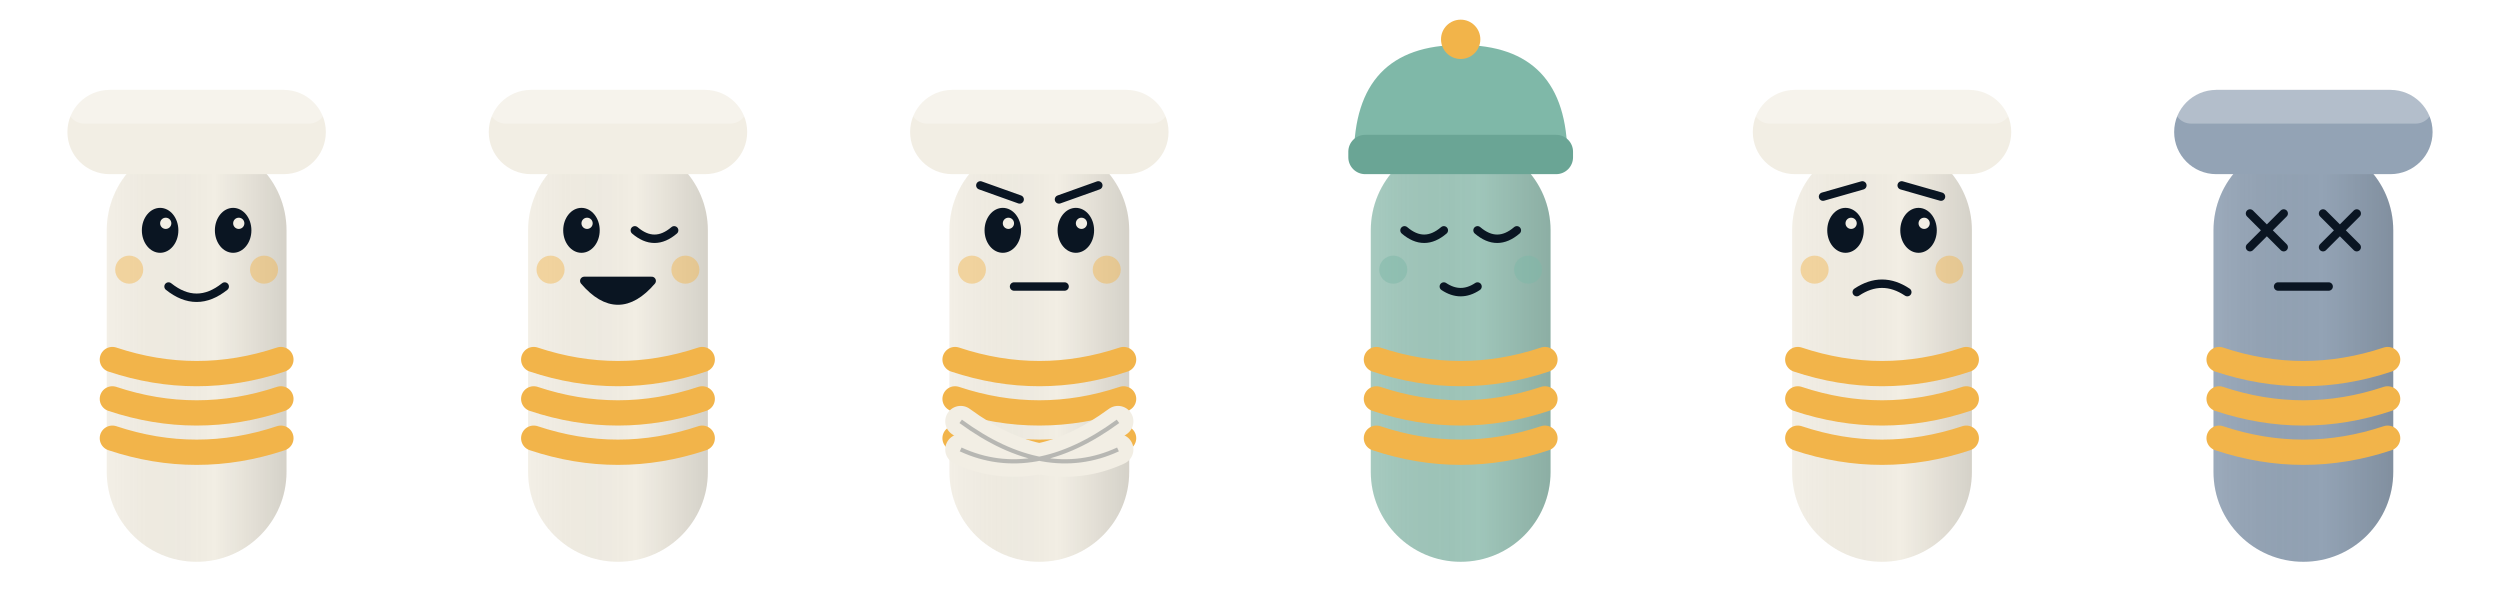
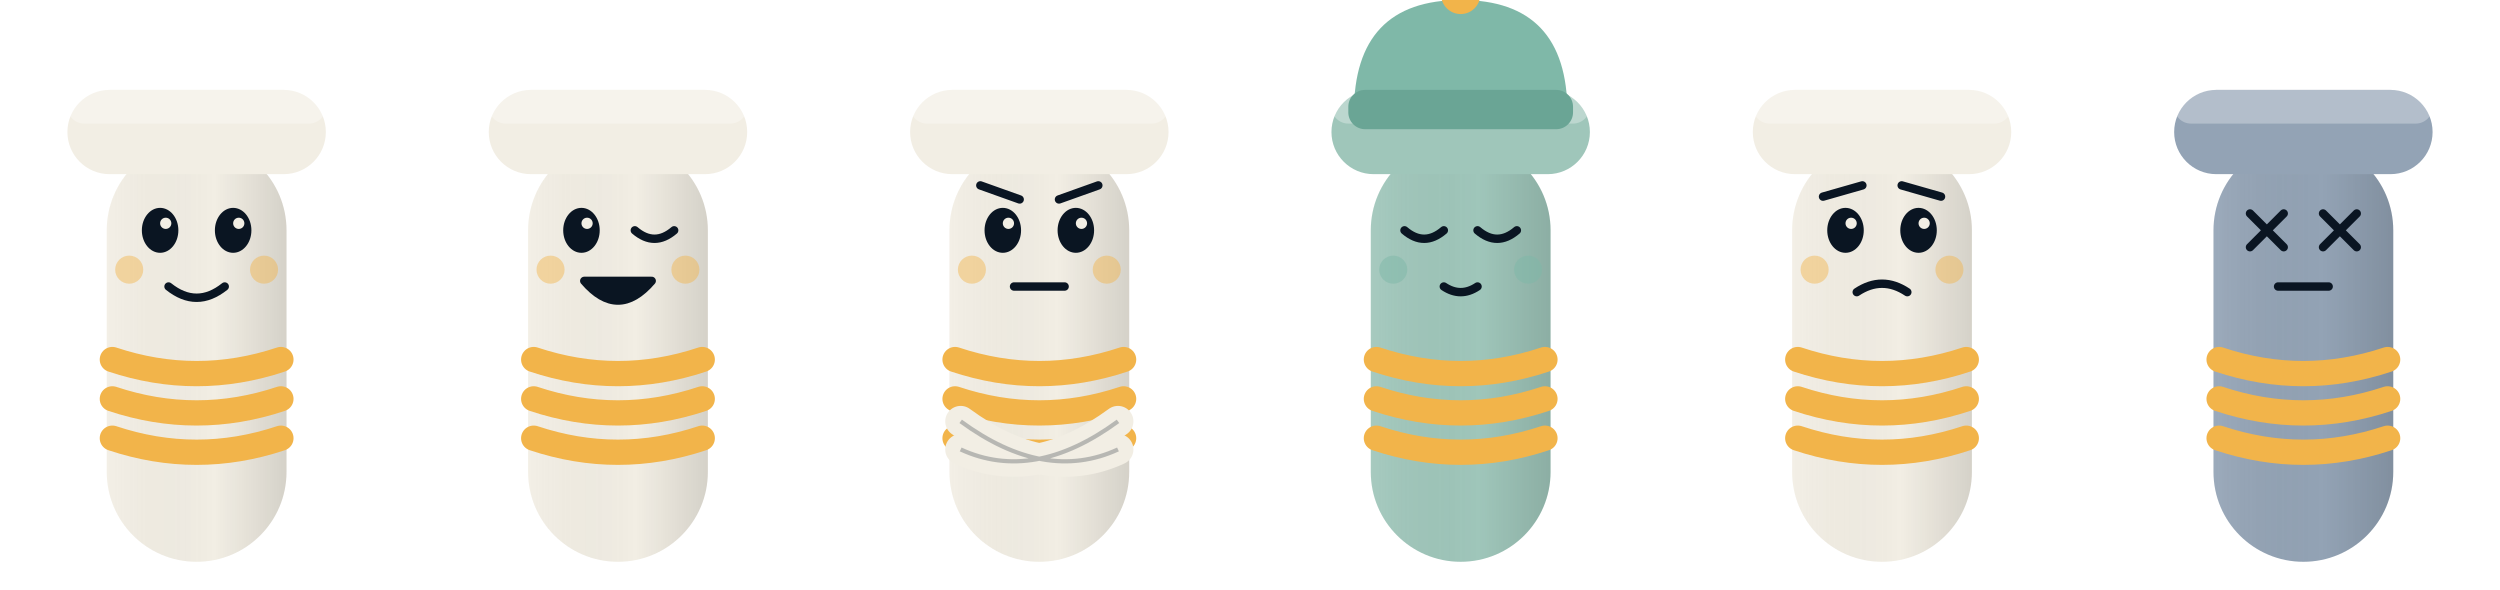
<svg xmlns="http://www.w3.org/2000/svg" viewBox="-70 -200 890 210">
  <defs>
    <linearGradient id="shade" x1="0" y1="0" x2="1" y2="0">
      <stop offset="0" stop-color="rgba(255,255,255,.08)" />
      <stop offset=".6" stop-color="rgba(0,0,0,0)" />
      <stop offset="1" stop-color="rgba(0,0,0,.12)" />
    </linearGradient>
  </defs>
  <g transform="translate(0,0)">
    <g transform="rotate(0)">
      <rect x="-32" y="-150" width="64" height="150" rx="32" fill="#f2eee4" />
      <rect x="-32" y="-150" width="64" height="150" rx="32" fill="url(#shade)" />
      <path d="M-30 -72 q 30 10 60 0" fill="none" stroke="#f2b44a" stroke-width="9" stroke-linecap="round" />
      <path d="M-30 -58 q 30 10 60 0" fill="none" stroke="#f2b44a" stroke-width="9" stroke-linecap="round" />
      <path d="M-30 -44 q 30 10 60 0" fill="none" stroke="#f2b44a" stroke-width="9" stroke-linecap="round" />
      <rect x="-46" y="-168" width="92" height="30" rx="15" fill="#f2eee4" />
      <rect x="-46" y="-168" width="92" height="12" rx="6" fill="rgba(255,255,255,.3)" />
      <ellipse cx="-13" cy="-118" rx="6.5" ry="8" fill="#0a1522" />
      <circle cx="-11" cy="-120.5" r="2" fill="#f2eee4" />
      <ellipse cx="13" cy="-118" rx="6.5" ry="8" fill="#0a1522" />
      <circle cx="15" cy="-120.5" r="2" fill="#f2eee4" />
      <path d="M-10 -98 q 10 8 20 0" stroke="#0a1522" stroke-width="3" fill="none" stroke-linecap="round" stroke-linejoin="round" />
      <circle cx="-24" cy="-104" r="5" fill="rgba(242,180,74,.45)" />
      <circle cx="24" cy="-104" r="5" fill="rgba(242,180,74,.45)" />
    </g>
  </g>
  <g transform="translate(150,0)">
    <g transform="rotate(0)">
      <rect x="-32" y="-150" width="64" height="150" rx="32" fill="#f2eee4" />
      <rect x="-32" y="-150" width="64" height="150" rx="32" fill="url(#shade)" />
      <path d="M-30 -72 q 30 10 60 0" fill="none" stroke="#f2b44a" stroke-width="9" stroke-linecap="round" />
      <path d="M-30 -58 q 30 10 60 0" fill="none" stroke="#f2b44a" stroke-width="9" stroke-linecap="round" />
      <path d="M-30 -44 q 30 10 60 0" fill="none" stroke="#f2b44a" stroke-width="9" stroke-linecap="round" />
      <rect x="-46" y="-168" width="92" height="30" rx="15" fill="#f2eee4" />
      <rect x="-46" y="-168" width="92" height="12" rx="6" fill="rgba(255,255,255,.3)" />
      <ellipse cx="-13" cy="-118" rx="6.5" ry="8" fill="#0a1522" />
      <circle cx="-11" cy="-120.5" r="2" fill="#f2eee4" />
      <path d="M6 -118 q 7 6 14 0" stroke="#0a1522" stroke-width="3" fill="none" stroke-linecap="round" />
      <path d="M-12 -100 q 12 14 24 0 Z" stroke="#0a1522" stroke-width="3" fill="#0a1522" stroke-linecap="round" stroke-linejoin="round" />
      <circle cx="-24" cy="-104" r="5" fill="rgba(242,180,74,.45)" />
      <circle cx="24" cy="-104" r="5" fill="rgba(242,180,74,.45)" />
    </g>
  </g>
  <g transform="translate(300,0)">
    <g transform="rotate(0)">
      <rect x="-32" y="-150" width="64" height="150" rx="32" fill="#f2eee4" />
      <rect x="-32" y="-150" width="64" height="150" rx="32" fill="url(#shade)" />
      <path d="M-30 -72 q 30 10 60 0" fill="none" stroke="#f2b44a" stroke-width="9" stroke-linecap="round" />
      <path d="M-30 -58 q 30 10 60 0" fill="none" stroke="#f2b44a" stroke-width="9" stroke-linecap="round" />
      <path d="M-30 -44 q 30 10 60 0" fill="none" stroke="#f2b44a" stroke-width="9" stroke-linecap="round" />
      <path d="M-28 -50 q 30 22 56 10" fill="none" stroke="#f2eee4" stroke-width="11" stroke-linecap="round" />
      <path d="M28 -50 q -30 22 -56 10" fill="none" stroke="#f2eee4" stroke-width="11" stroke-linecap="round" />
      <path d="M-28 -50 q 30 22 56 10 M28 -50 q -30 22 -56 10" fill="none" stroke="rgba(10,21,34,.25)" stroke-width="1.5" />
      <rect x="-46" y="-168" width="92" height="30" rx="15" fill="#f2eee4" />
      <rect x="-46" y="-168" width="92" height="12" rx="6" fill="rgba(255,255,255,.3)" />
      <ellipse cx="-13" cy="-118" rx="6.5" ry="8" fill="#0a1522" />
      <circle cx="-11" cy="-120.5" r="2" fill="#f2eee4" />
      <ellipse cx="13" cy="-118" rx="6.5" ry="8" fill="#0a1522" />
      <circle cx="15" cy="-120.5" r="2" fill="#f2eee4" />
      <path d="M-21 -134 l 14 5 M21 -134 l -14 5" stroke="#0a1522" stroke-width="3" stroke-linecap="round" />
      <path d="M-9 -98 h 18" stroke="#0a1522" stroke-width="3" fill="none" stroke-linecap="round" stroke-linejoin="round" />
      <circle cx="-24" cy="-104" r="5" fill="rgba(242,180,74,.45)" />
      <circle cx="24" cy="-104" r="5" fill="rgba(242,180,74,.45)" />
    </g>
  </g>
  <g transform="translate(450,0)">
    <g transform="rotate(0)">
      <rect x="-32" y="-150" width="64" height="150" rx="32" fill="#9fc6ba" />
      <rect x="-32" y="-150" width="64" height="150" rx="32" fill="url(#shade)" />
      <path d="M-30 -72 q 30 10 60 0" fill="none" stroke="#f2b44a" stroke-width="9" stroke-linecap="round" />
      <path d="M-30 -58 q 30 10 60 0" fill="none" stroke="#f2b44a" stroke-width="9" stroke-linecap="round" />
      <path d="M-30 -44 q 30 10 60 0" fill="none" stroke="#f2b44a" stroke-width="9" stroke-linecap="round" />
-       <path d="M-38 -144 q 0 -40 38 -40 q 38 0 38 40 Z" fill="#7fb8a8" />
-       <rect x="-40" y="-152" width="80" height="14" rx="6" fill="#6aa595" />
-       <circle cx="0" cy="-186" r="7" fill="#f2b44a" />
+       <rect x="-46" y="-168" width="92" height="30" rx="15" fill="#9fc6ba" />
+       <rect x="-46" y="-168" width="92" height="12" rx="6" fill="rgba(255,255,255,.3)" />
+       <g transform="translate(0,-16)">
+         <path d="M-38 -144 q 0 -40 38 -40 q 38 0 38 40 Z" fill="#7fb8a8" />
+         <rect x="-40" y="-152" width="80" height="14" rx="6" fill="#6aa595" />
+         <circle cx="0" cy="-186" r="7" fill="#f2b44a" />
+       </g>
      <path d="M-20 -118 q 7 6 14 0" stroke="#0a1522" stroke-width="3" fill="none" stroke-linecap="round" />
      <path d="M6 -118 q 7 6 14 0" stroke="#0a1522" stroke-width="3" fill="none" stroke-linecap="round" />
      <path d="M-6 -98 q 6 4 12 0" stroke="#0a1522" stroke-width="3" fill="none" stroke-linecap="round" stroke-linejoin="round" />
      <circle cx="-24" cy="-104" r="5" fill="rgba(127,184,168,.5)" />
      <circle cx="24" cy="-104" r="5" fill="rgba(127,184,168,.5)" />
    </g>
  </g>
  <g transform="translate(600,0)">
    <g transform="rotate(0)">
      <rect x="-32" y="-150" width="64" height="150" rx="32" fill="#f2eee4" />
      <rect x="-32" y="-150" width="64" height="150" rx="32" fill="url(#shade)" />
      <path d="M-30 -72 q 30 10 60 0" fill="none" stroke="#f2b44a" stroke-width="9" stroke-linecap="round" />
      <path d="M-30 -58 q 30 10 60 0" fill="none" stroke="#f2b44a" stroke-width="9" stroke-linecap="round" />
      <path d="M-30 -44 q 30 10 60 0" fill="none" stroke="#f2b44a" stroke-width="9" stroke-linecap="round" />
      <rect x="-46" y="-168" width="92" height="30" rx="15" fill="#f2eee4" />
      <rect x="-46" y="-168" width="92" height="12" rx="6" fill="rgba(255,255,255,.3)" />
      <ellipse cx="-13" cy="-118" rx="6.5" ry="8" fill="#0a1522" />
      <circle cx="-11" cy="-120.5" r="2" fill="#f2eee4" />
      <ellipse cx="13" cy="-118" rx="6.5" ry="8" fill="#0a1522" />
      <circle cx="15" cy="-120.5" r="2" fill="#f2eee4" />
      <path d="M-21 -130 l 14 -4 M21 -130 l -14 -4" stroke="#0a1522" stroke-width="3" stroke-linecap="round" />
      <path d="M-9 -96 q 9 -6 18 0" stroke="#0a1522" stroke-width="3" fill="none" stroke-linecap="round" stroke-linejoin="round" />
      <circle cx="-24" cy="-104" r="5" fill="rgba(242,180,74,.45)" />
      <circle cx="24" cy="-104" r="5" fill="rgba(242,180,74,.45)" />
    </g>
  </g>
  <g transform="translate(750,0)">
    <g transform="rotate(0)">
      <rect x="-32" y="-150" width="64" height="150" rx="32" fill="#93a3b5" />
      <rect x="-32" y="-150" width="64" height="150" rx="32" fill="url(#shade)" />
      <path d="M-30 -72 q 30 10 60 0" fill="none" stroke="#f2b44a" stroke-width="9" stroke-linecap="round" />
      <path d="M-30 -58 q 30 10 60 0" fill="none" stroke="#f2b44a" stroke-width="9" stroke-linecap="round" />
      <path d="M-30 -44 q 30 10 60 0" fill="none" stroke="#f2b44a" stroke-width="9" stroke-linecap="round" />
      <rect x="-46" y="-168" width="92" height="30" rx="15" fill="#93a3b5" />
      <rect x="-46" y="-168" width="92" height="12" rx="6" fill="rgba(255,255,255,.3)" />
      <path d="M-19 -124 l 12 12 M-7 -124 l -12 12" stroke="#0a1522" stroke-width="3" stroke-linecap="round" />
      <path d="M7 -124 l 12 12 M19 -124 l -12 12" stroke="#0a1522" stroke-width="3" stroke-linecap="round" />
      <path d="M-9 -98 h 18" stroke="#0a1522" stroke-width="3" fill="none" stroke-linecap="round" stroke-linejoin="round" />
    </g>
  </g>
</svg>
